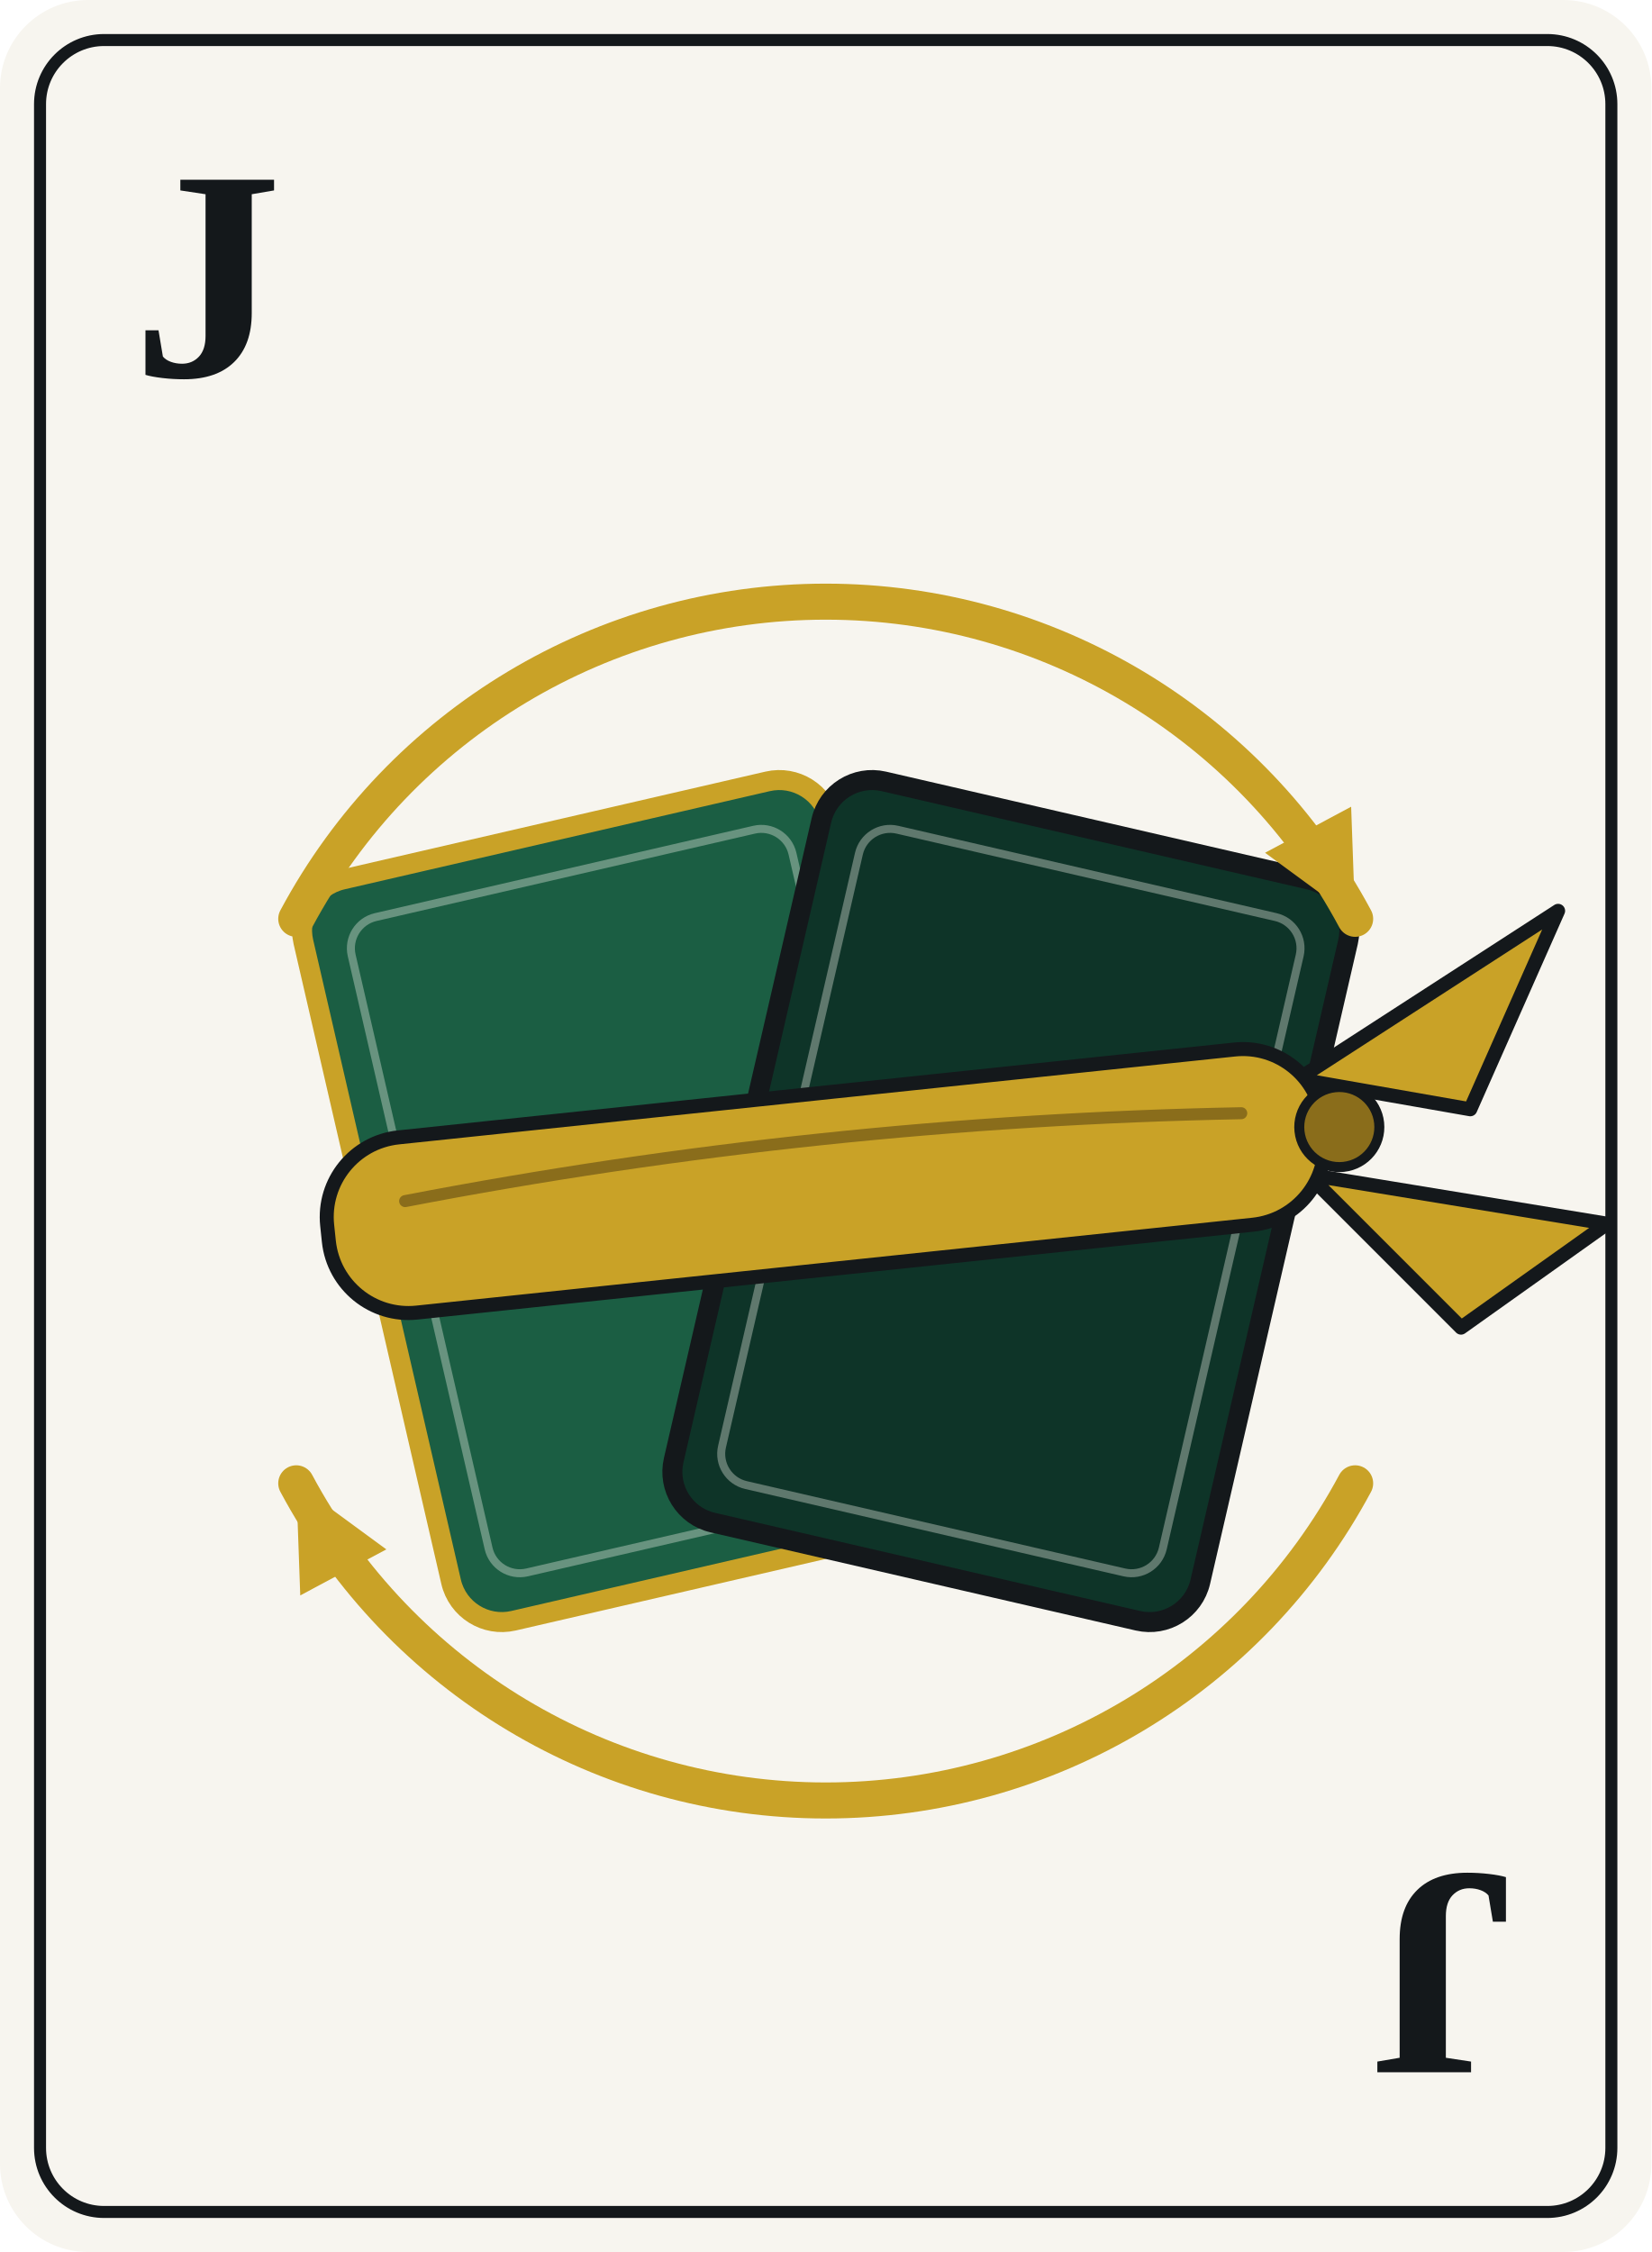
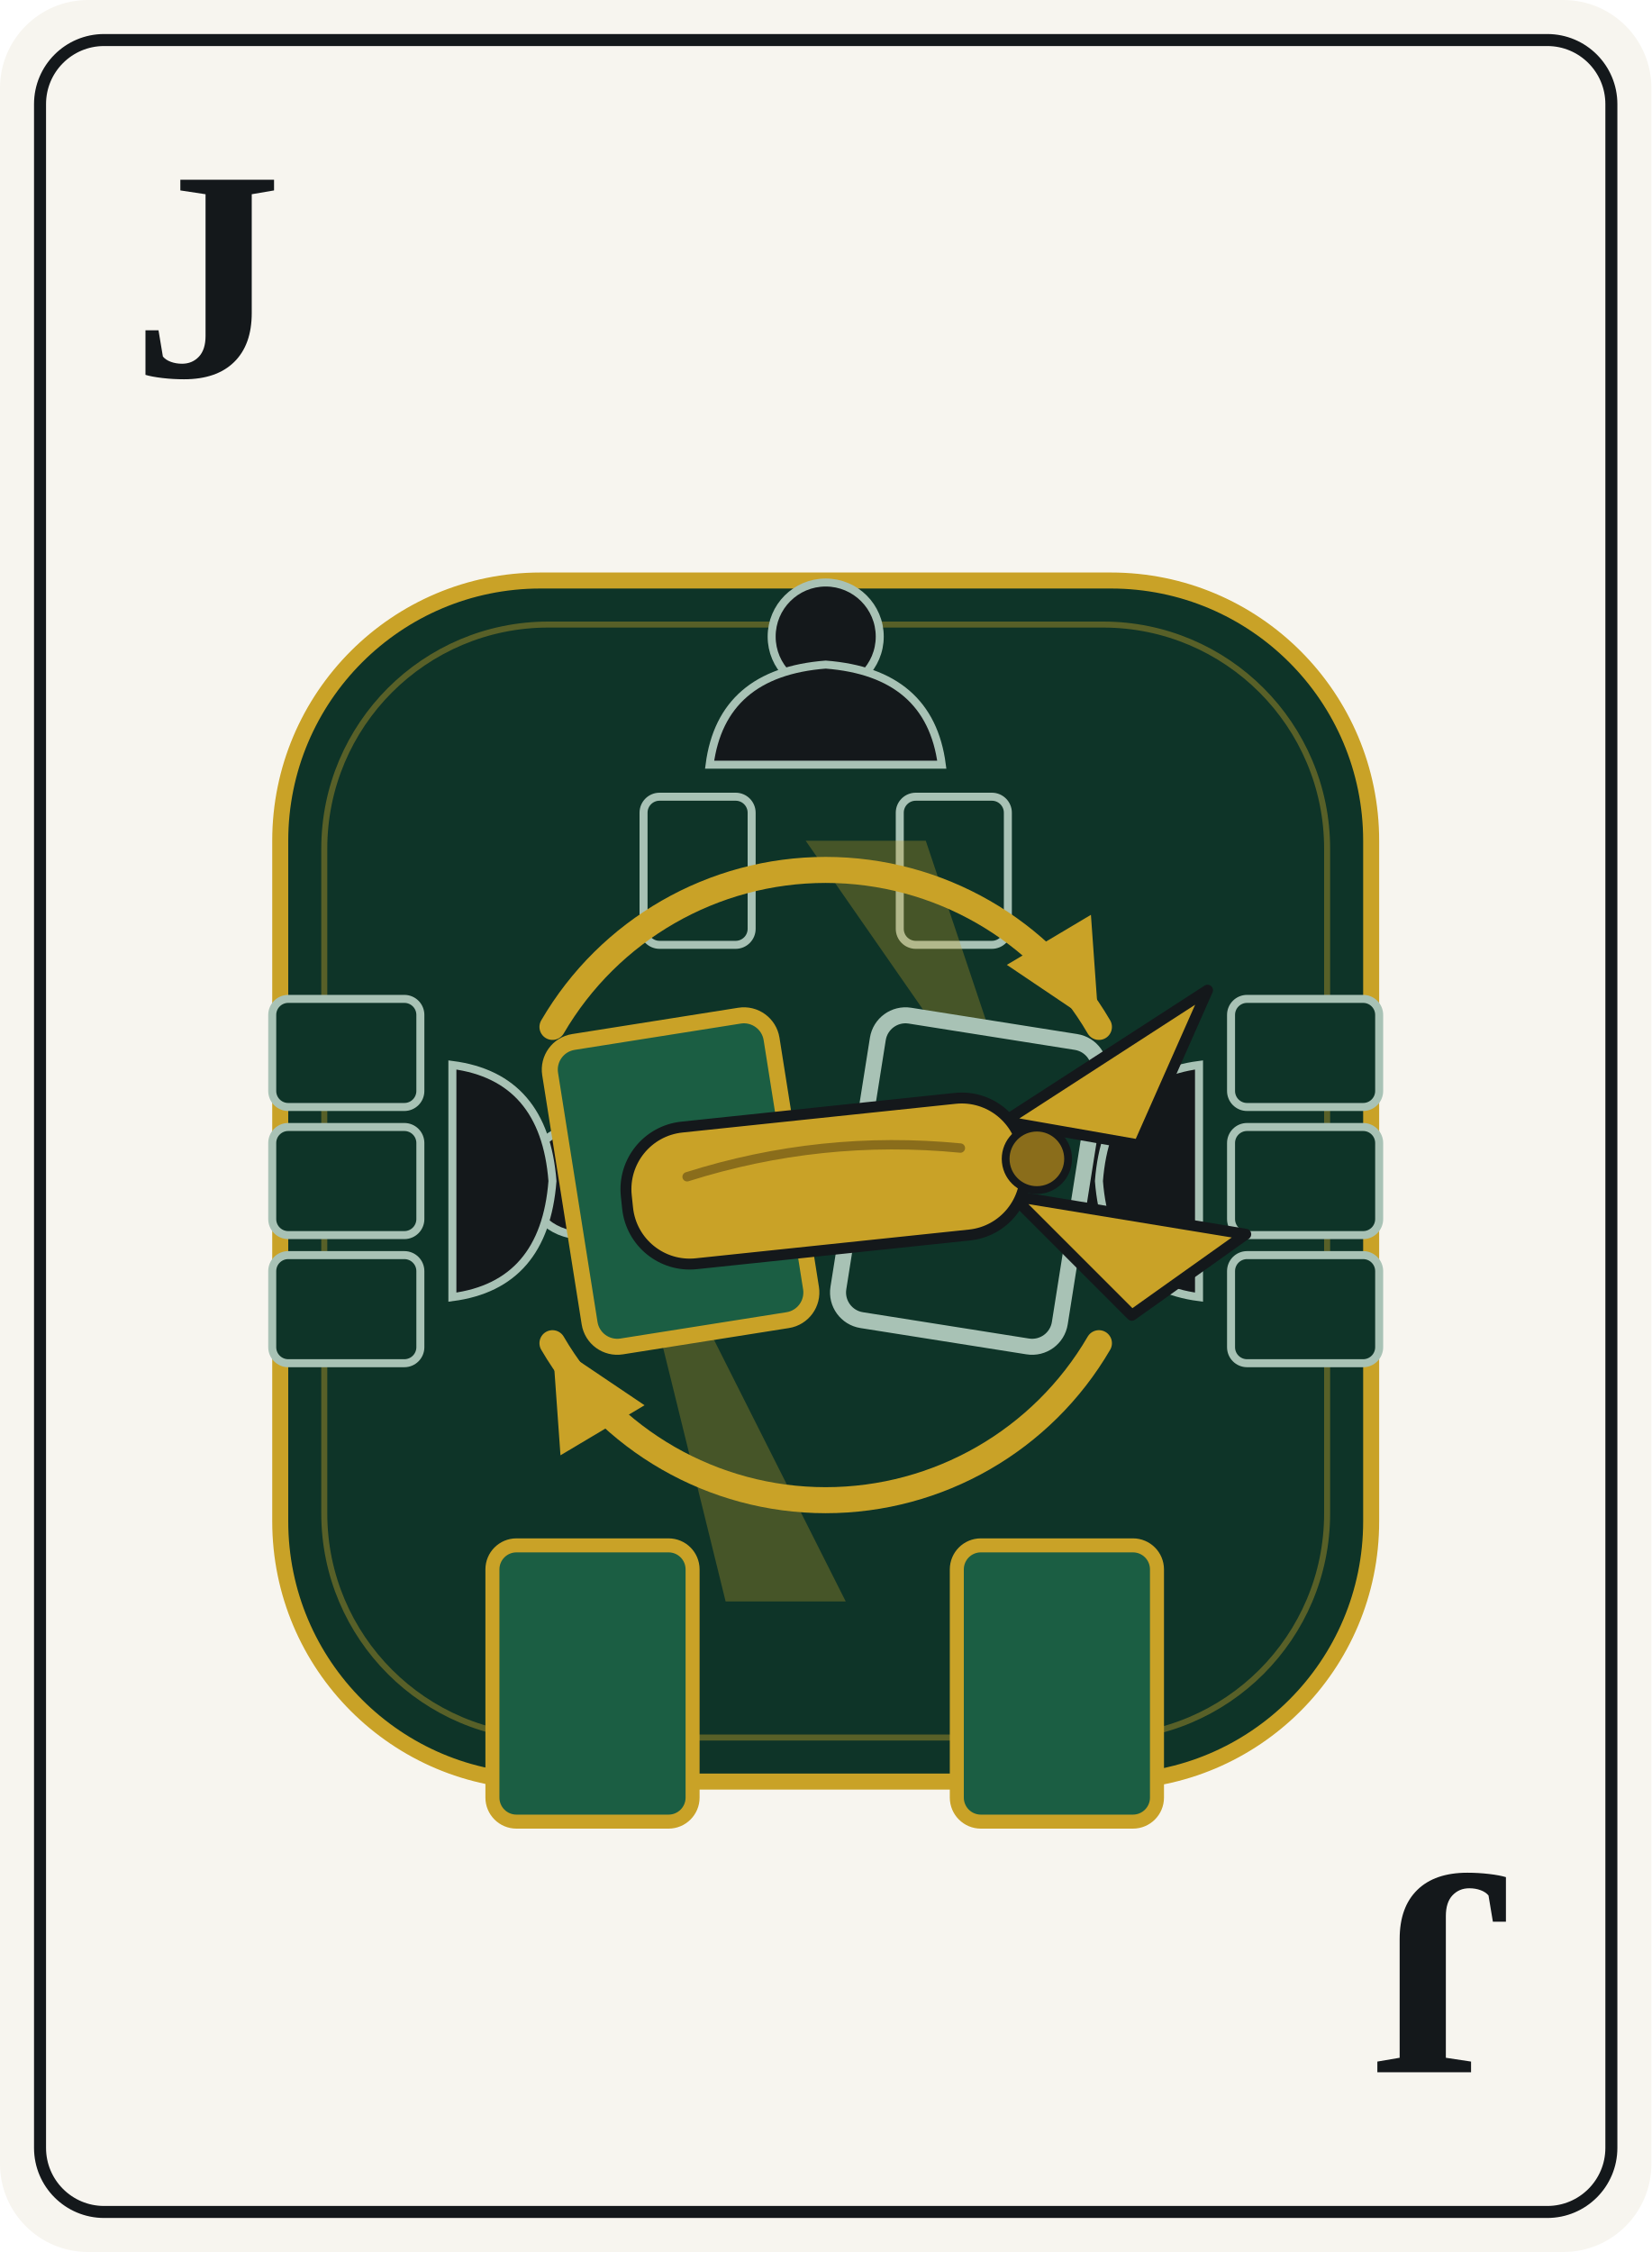
<svg xmlns="http://www.w3.org/2000/svg" viewBox="0 0 825 1125">
  <rect width="825" height="1125" rx="44" fill="#F7F5EF" />
  <rect x="20" y="20" width="785" height="1085" rx="32" fill="none" stroke="#14181B" stroke-width="6" />
  <text x="66" y="188" font-family="Georgia, 'Times New Roman', serif" font-size="150" font-weight="bold" fill="#14181B">J</text>
  <g transform="rotate(180 412.5 562.5)">
    <text x="66" y="188" font-family="Georgia, 'Times New Roman', serif" font-size="150" font-weight="bold" fill="#14181B">J</text>
  </g>
-   <g transform="rotate(-13 320 600)">
-     <rect x="185" y="410" width="270" height="380" rx="26" fill="#1B5E43" stroke="#C9A227" stroke-width="10" />
-     <rect x="207" y="432" width="226" height="336" rx="16" fill="none" stroke="#F7F5EF" stroke-width="4" opacity="0.35" />
+   <rect x="140" y="290" width="545" height="600" rx="130" fill="#0E3428" stroke="#C9A227" stroke-width="8" />
+   <rect x="162" y="312" width="501" height="556" rx="112" fill="none" stroke="#C9A227" stroke-width="3" opacity="0.4" />
+   <g transform="translate(412.5 384) rotate(0.0)">
+     <circle cx="0" cy="-66" r="27" fill="#14181B" stroke="#A8C2B5" stroke-width="4" />
+     <path d="M -58,-2 Q -52,-48 0,-52 Q 52,-48 58,-2 Z" fill="#14181B" stroke="#A8C2B5" stroke-width="4" />
+     <rect x="-91" y="14" width="54" height="74" rx="8" fill="#0E3428" stroke="#A8C2B5" stroke-width="4" />
+     <rect x="37" y="14" width="54" height="74" rx="8" fill="#0E3428" stroke="#A8C2B5" stroke-width="4" />
  </g>
-   <g transform="rotate(13 505 600)">
-     <rect x="370" y="410" width="270" height="380" rx="26" fill="#0E3428" stroke="#14181B" stroke-width="10" />
-     <rect x="392" y="432" width="226" height="336" rx="16" fill="none" stroke="#F7F5EF" stroke-width="4" opacity="0.35" />
+   <g transform="translate(224 590) rotate(90)">
+     <circle cx="0" cy="-66" r="27" fill="#14181B" stroke="#A8C2B5" stroke-width="4" />
+     <path d="M -58,-2 Q -52,-48 0,-52 Q 52,-48 58,-2 Z" fill="#14181B" stroke="#A8C2B5" stroke-width="4" />
+     <rect x="-91" y="14" width="54" height="74" rx="8" fill="#0E3428" stroke="#A8C2B5" stroke-width="4" />
+     <rect x="-27" y="14" width="54" height="74" rx="8" fill="#0E3428" stroke="#A8C2B5" stroke-width="4" />
+     <rect x="37" y="14" width="54" height="74" rx="8" fill="#0E3428" stroke="#A8C2B5" stroke-width="4" />
  </g>
-   <g transform="rotate(-6 412.5 590)">
-     <polygon points="652.5,564 790.5,494 736.5,588" fill="#C9A227" stroke="#14181B" stroke-width="7" stroke-linejoin="round" />
-     <polygon points="652.5,612 798.5,652 720.5,696" fill="#C9A227" stroke="#14181B" stroke-width="7" stroke-linejoin="round" />
-     <rect x="162.5" y="546" width="500" height="88" rx="40" fill="#C9A227" stroke="#14181B" stroke-width="7" />
-     <path d="M 202.5,578 Q 412.5,560 622.5,578" fill="none" stroke="#8A6D1B" stroke-width="6" stroke-linecap="round" />
-     <circle cx="670.5" cy="590" r="20" fill="#8A6D1B" stroke="#14181B" stroke-width="5" />
+   <g transform="translate(601 590) rotate(-90)">
+     <circle cx="0" cy="-66" r="27" fill="#14181B" stroke="#A8C2B5" stroke-width="4" />
+     <path d="M -58,-2 Q -52,-48 0,-52 Q 52,-48 58,-2 Z" fill="#14181B" stroke="#A8C2B5" stroke-width="4" />
+     <rect x="-91" y="14" width="54" height="74" rx="8" fill="#0E3428" stroke="#A8C2B5" stroke-width="4" />
+     <rect x="-27" y="14" width="54" height="74" rx="8" fill="#0E3428" stroke="#A8C2B5" stroke-width="4" />
+     <rect x="37" y="14" width="54" height="74" rx="8" fill="#0E3428" stroke="#A8C2B5" stroke-width="4" />
  </g>
-   <path d="M 148,459 A 300 300 0 0 1 677,459" fill="none" stroke="#C9A227" stroke-width="18" stroke-linecap="round" />
-   <polygon points="677,459 632,426 675,403" fill="#C9A227" />
-   <path d="M 677,741 A 300 300 0 0 1 148,741" fill="none" stroke="#C9A227" stroke-width="18" stroke-linecap="round" />
-   <polygon points="148,741 193,774 150,797" fill="#C9A227" />
+   <rect x="246" y="772" width="100" height="138" rx="12" fill="#1B5E43" stroke="#C9A227" stroke-width="7" />
+   <rect x="478" y="772" width="100" height="138" rx="12" fill="#1B5E43" stroke="#C9A227" stroke-width="7" />
+   <polygon points="362.5,800 422.5,800 352,660 328,660" fill="#C9A227" opacity="0.3" />
+   <polygon points="402.5,420 462.5,420 496,520 472,520" fill="#C9A227" opacity="0.3" />
+   <g transform="rotate(-9 340 590)">
+     <rect x="284" y="513" width="112" height="154" rx="14" fill="#1B5E43" stroke="#C9A227" stroke-width="8" />
+   </g>
+   <g transform="rotate(9 484 590)">
+     <rect x="428" y="513" width="112" height="154" rx="14" fill="#0E3428" stroke="#A8C2B5" stroke-width="8" />
+   </g>
+   <path d="M 276,513 A 158 158 0 0 1 549,513" fill="none" stroke="#C9A227" stroke-width="13" stroke-linecap="round" />
+   <polygon points="549,513 503,482 545,457" fill="#C9A227" />
+   <path d="M 549,671 A 158 158 0 0 1 276,671" fill="none" stroke="#C9A227" stroke-width="13" stroke-linecap="round" />
+   <polygon points="276,671 322,702 280,727" fill="#C9A227" />
+   <g transform="translate(412.5 590) scale(0.78) translate(-412.5 -590)">
+     <g transform="rotate(-6 412.5 590)">
+       <polygon points="530.5,564 668.5,494 614.5,588" fill="#C9A227" stroke="#14181B" stroke-width="7" stroke-linejoin="round" />
+       <polygon points="530.5,612 676.5,652 598.5,696" fill="#C9A227" stroke="#14181B" stroke-width="7" stroke-linejoin="round" />
+       <rect x="284.5" y="546" width="256" height="88" rx="40" fill="#C9A227" stroke="#14181B" stroke-width="7" />
+       <path d="M 324.5,578 Q 412.5,560 500.5,578" fill="none" stroke="#8A6D1B" stroke-width="6" stroke-linecap="round" />
+       <circle cx="548.5" cy="590" r="20" fill="#8A6D1B" stroke="#14181B" stroke-width="5" />
+     </g>
+   </g>
</svg>
